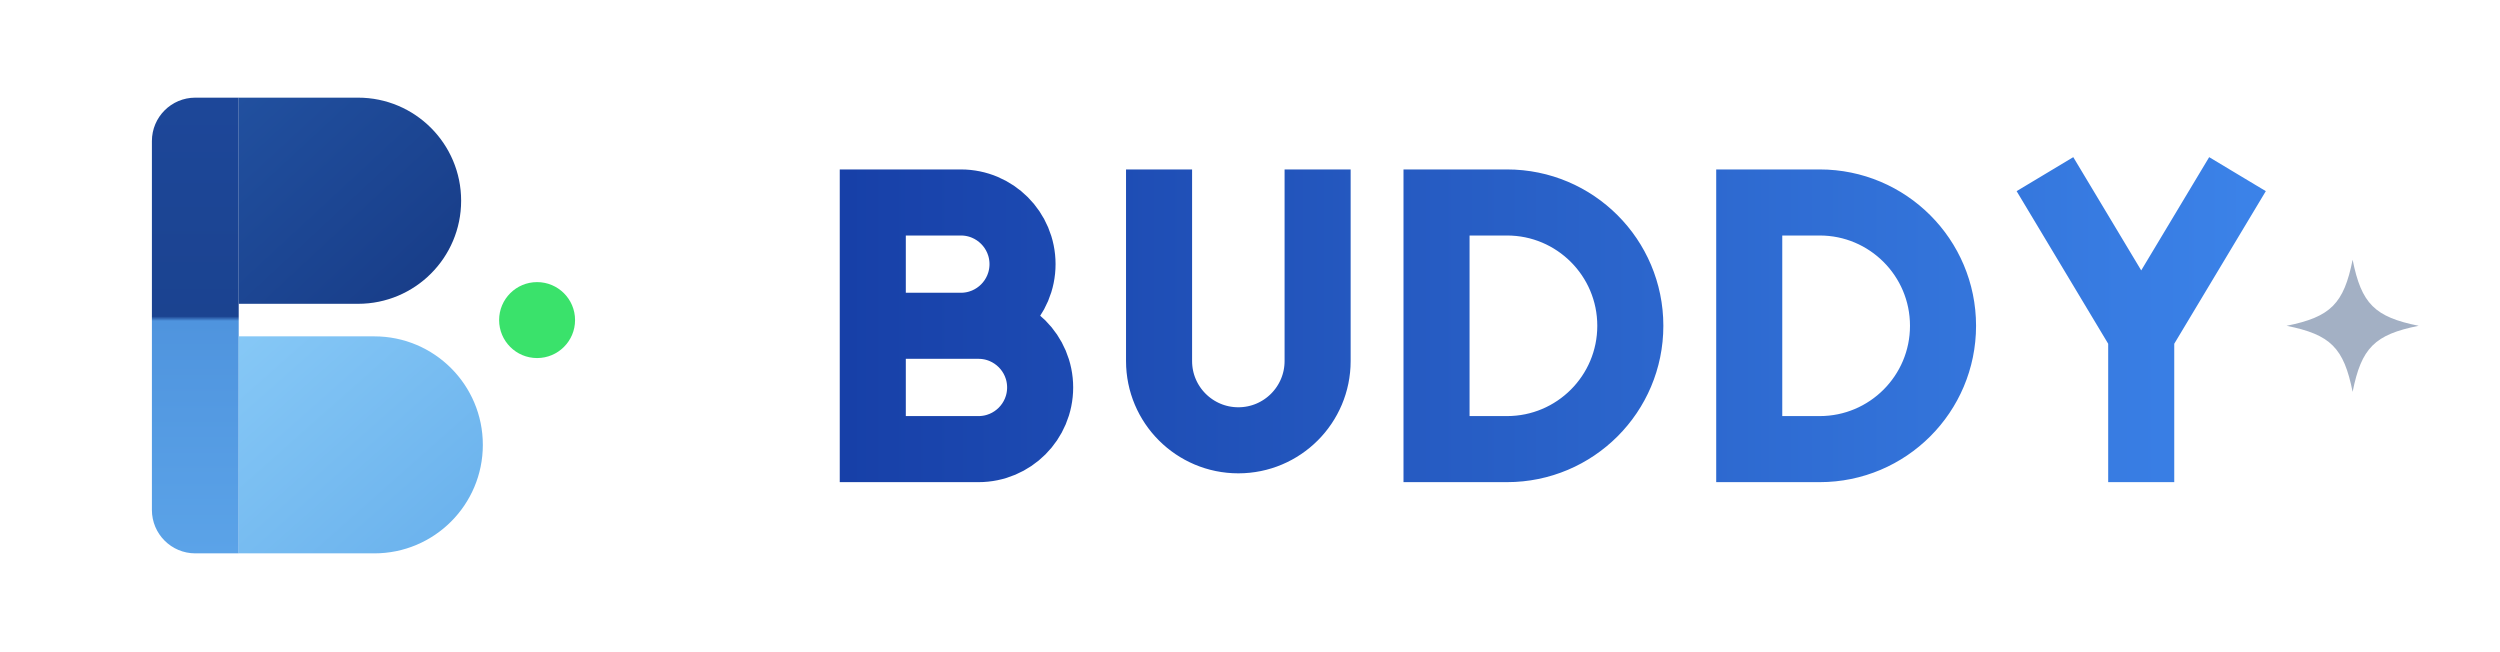
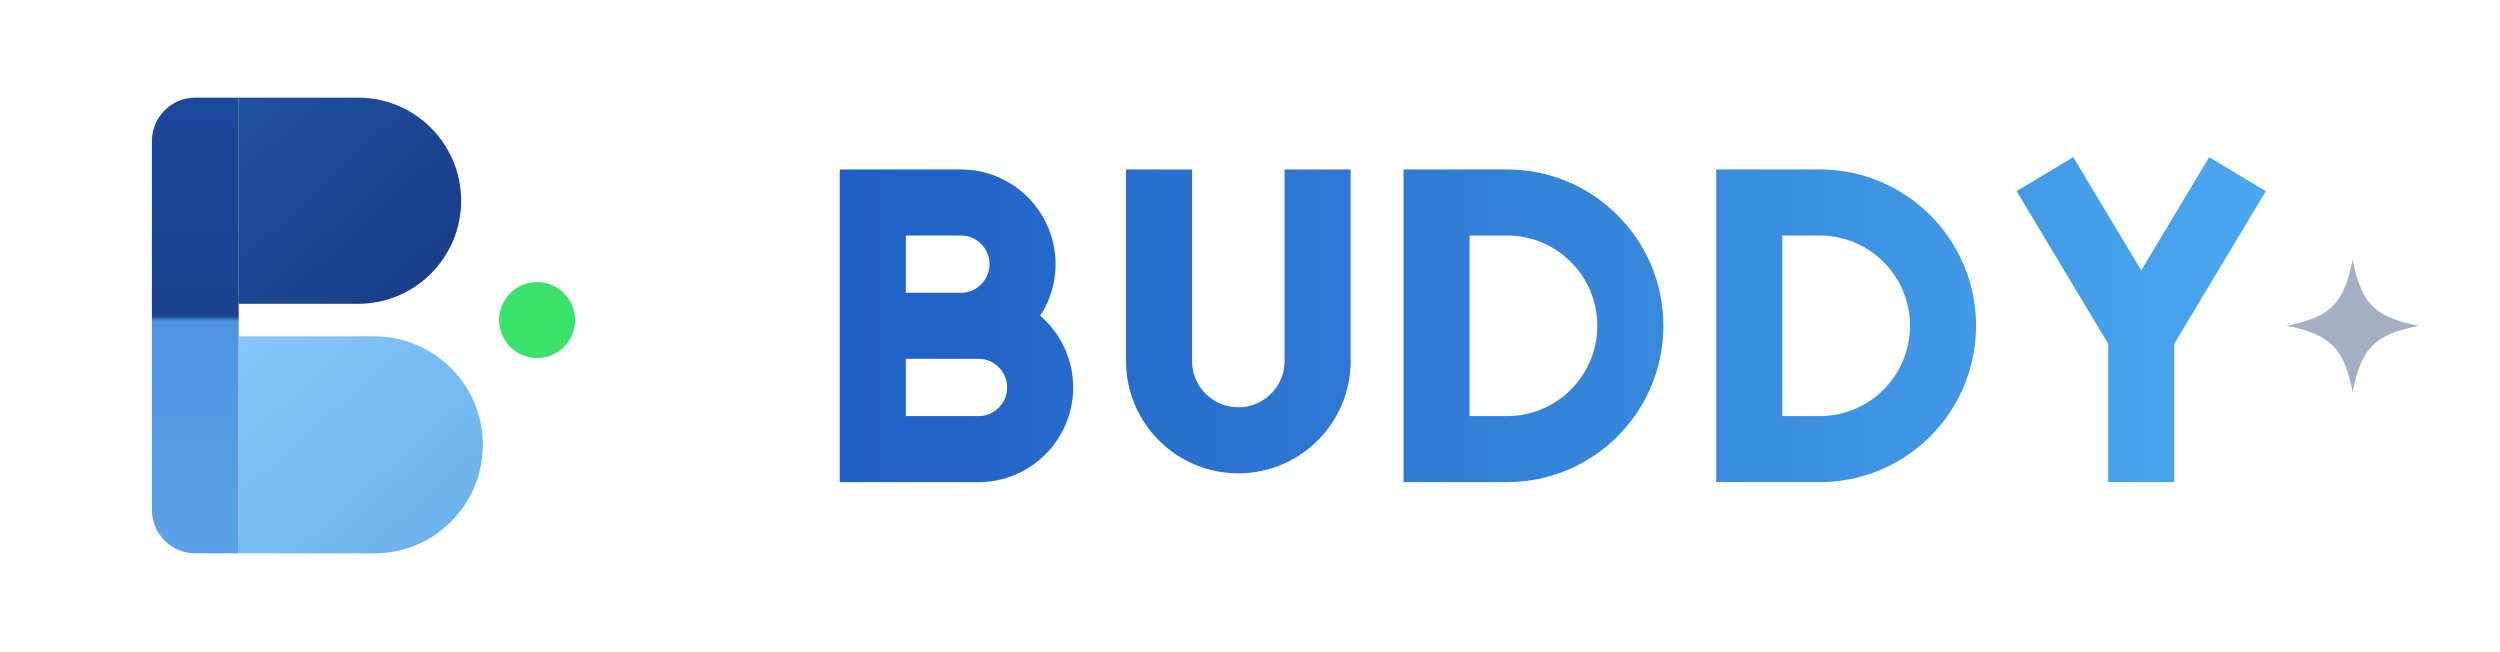
<svg xmlns="http://www.w3.org/2000/svg" width="384" height="100" viewBox="0 0 384 100">
  <g transform="scale(0.8333)">
    <defs>
      <linearGradient id="ku" x1="0" y1="0" x2="1" y2="1">
        <stop offset="0" stop-color="#21509f" />
        <stop offset="1" stop-color="#173b86" />
      </linearGradient>
      <linearGradient id="ks" gradientUnits="userSpaceOnUse" x1="0" y1="18" x2="0" y2="102">
        <stop offset="0" stop-color="#1d4799" />
        <stop offset=".48" stop-color="#1b4390" />
        <stop offset=".49" stop-color="#4f94de" />
        <stop offset="1" stop-color="#5ba3e8" />
      </linearGradient>
      <linearGradient id="kd" x1="0" y1="0" x2="1" y2="1">
        <stop offset="0" stop-color="#86c8f6" />
        <stop offset="1" stop-color="#68b0ec" />
      </linearGradient>
    </defs>
    <path d="M36 18H44V102H36A8 8 0 0 1 28 94V26A8 8 0 0 1 36 18Z" fill="url(#ks)" />
    <path d="M44 62H69A20 20 0 0 1 69 102H44Z" fill="url(#kd)" />
    <path d="M44 18H66A19 19 0 0 1 66 56H44Z" fill="url(#ku)" />
    <circle cx="99" cy="59" r="7" fill="#3ae26b" />
  </g>
  <g transform="translate(130 31.1) scale(0.6765)">
    <defs>
      <linearGradient id="wg" gradientUnits="userSpaceOnUse" x1="0" y1="0" x2="318" y2="0">
-         <stop offset="0" stop-color="#1740a8" />
-         <stop offset="1" stop-color="#3b82e8" />
+         <stop offset="0" stop-color="#1f5fc4" />
+         <stop offset="1" stop-color="#4aa6ee" />
      </linearGradient>
    </defs>
    <path d="M6 0V56M6 0H26A14 14 0 0 1 26 28H6M6 28H30A14 14 0 0 1 30 56H6M71 0V36A18 18 0 0 0 107 36V0M134 0H150A28 28 0 0 1 150 56H134V0M205 0H221A28 28 0 0 1 221 56H205V0M276 0L294 30L312 0M294 30V56" fill="none" stroke="url(#wg)" stroke-width="15" stroke-linecap="square" stroke-linejoin="miter" />
    <path transform="translate(342 28)" d="M0 -15C2 -5 5 -2 15 0C5 2 2 5 0 15C-2 5 -5 2 -15 0C-5 -2 -2 -5 0 -15Z" fill="#a3b0c4" />
  </g>
</svg>
